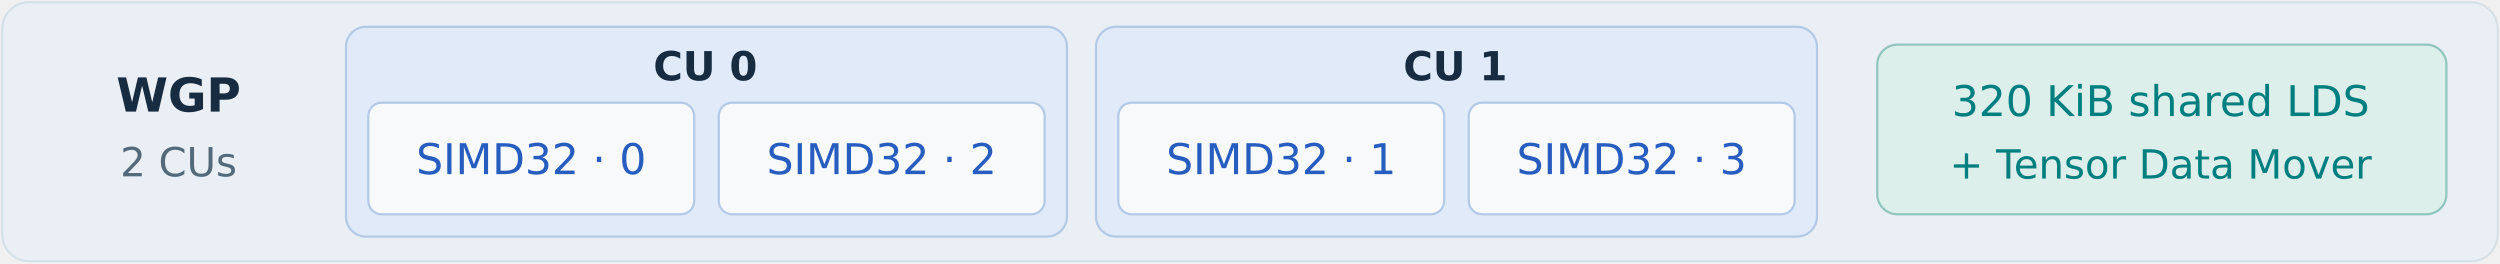
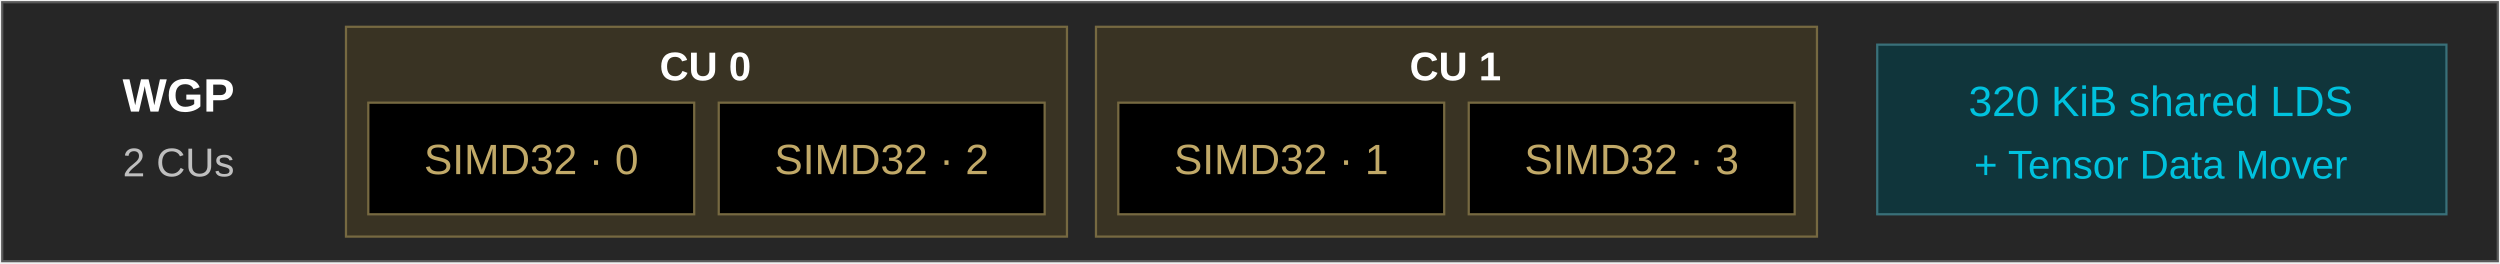
<svg xmlns="http://www.w3.org/2000/svg" width="1120" height="118" viewBox="0 0 1120 118">
-   <g font-family="DejaVu Sans, sans-serif" font-size="21" text-anchor="middle">
-     <rect x="1" y="1" width="1118" height="116" rx="12" fill="#e9eff4" stroke="#d6e0e7" />
-     <text x="80" y="50" fill="#172c40" font-weight="bold">WGP</text>
-     <text x="80" y="79" fill="#536a7b" font-size="18">2 CUs</text>
-     <g fill="#e0eaf9" stroke="#b4c9e6">
-       <rect x="155" y="12" width="323" height="94" rx="9" />
-       <rect x="491" y="12" width="323" height="94" rx="9" />
+   <g font-family="Liberation Sans, Arial, DejaVu Sans, sans-serif" font-size="21" text-anchor="middle">
+     <rect x="1" y="1" width="1118" height="116" rx="0" fill="#262626" stroke="#595959" />
+     <text x="80" y="50" fill="#ffffff" font-weight="bold">WGP</text>
+     <text x="80" y="79" fill="#bfbfbf" font-size="18">2 CUs</text>
+     <g fill="#393323" stroke="#766941">
+       <rect x="155" y="12" width="323" height="94" rx="0" />
+       <rect x="491" y="12" width="323" height="94" rx="0" />
    </g>
-     <g fill="#172c40" font-size="18" font-weight="bold">
+     <g fill="#ffffff" font-size="18" font-weight="bold">
      <text x="316" y="36">CU 0</text>
      <text x="652" y="36">CU 1</text>
    </g>
-     <g fill="#f7f9fb" stroke="#b4c9e6">
-       <rect x="165" y="46" width="146" height="50" rx="6" />
-       <rect x="322" y="46" width="146" height="50" rx="6" />
-       <rect x="501" y="46" width="146" height="50" rx="6" />
-       <rect x="658" y="46" width="146" height="50" rx="6" />
+     <g fill="#000000" stroke="#766941">
+       <rect x="165" y="46" width="146" height="50" rx="0" />
+       <rect x="322" y="46" width="146" height="50" rx="0" />
+       <rect x="501" y="46" width="146" height="50" rx="0" />
+       <rect x="658" y="46" width="146" height="50" rx="0" />
    </g>
-     <g fill="#275dbe" font-size="19">
+     <g fill="#c1a968" font-size="19">
      <text x="238" y="78">SIMD32 · 0</text>
      <text x="395" y="78">SIMD32 · 2</text>
      <text x="574" y="78">SIMD32 · 1</text>
      <text x="731" y="78">SIMD32 · 3</text>
    </g>
-     <rect x="841" y="20" width="255" height="76" rx="9" fill="#dcefea" stroke="#90c6be" />
-     <text x="968" y="52" fill="#007e80" font-size="19">320 KiB shared LDS</text>
-     <text x="968" y="80" fill="#007e80" font-size="18">+ Tensor Data Mover</text>
+     <rect x="841" y="20" width="255" height="76" rx="0" fill="#10353b" stroke="#397079" />
+     <text x="968" y="52" fill="#00c2de" font-size="19">320 KiB shared LDS</text>
+     <text x="968" y="80" fill="#00c2de" font-size="18">+ Tensor Data Mover</text>
  </g>
</svg>
